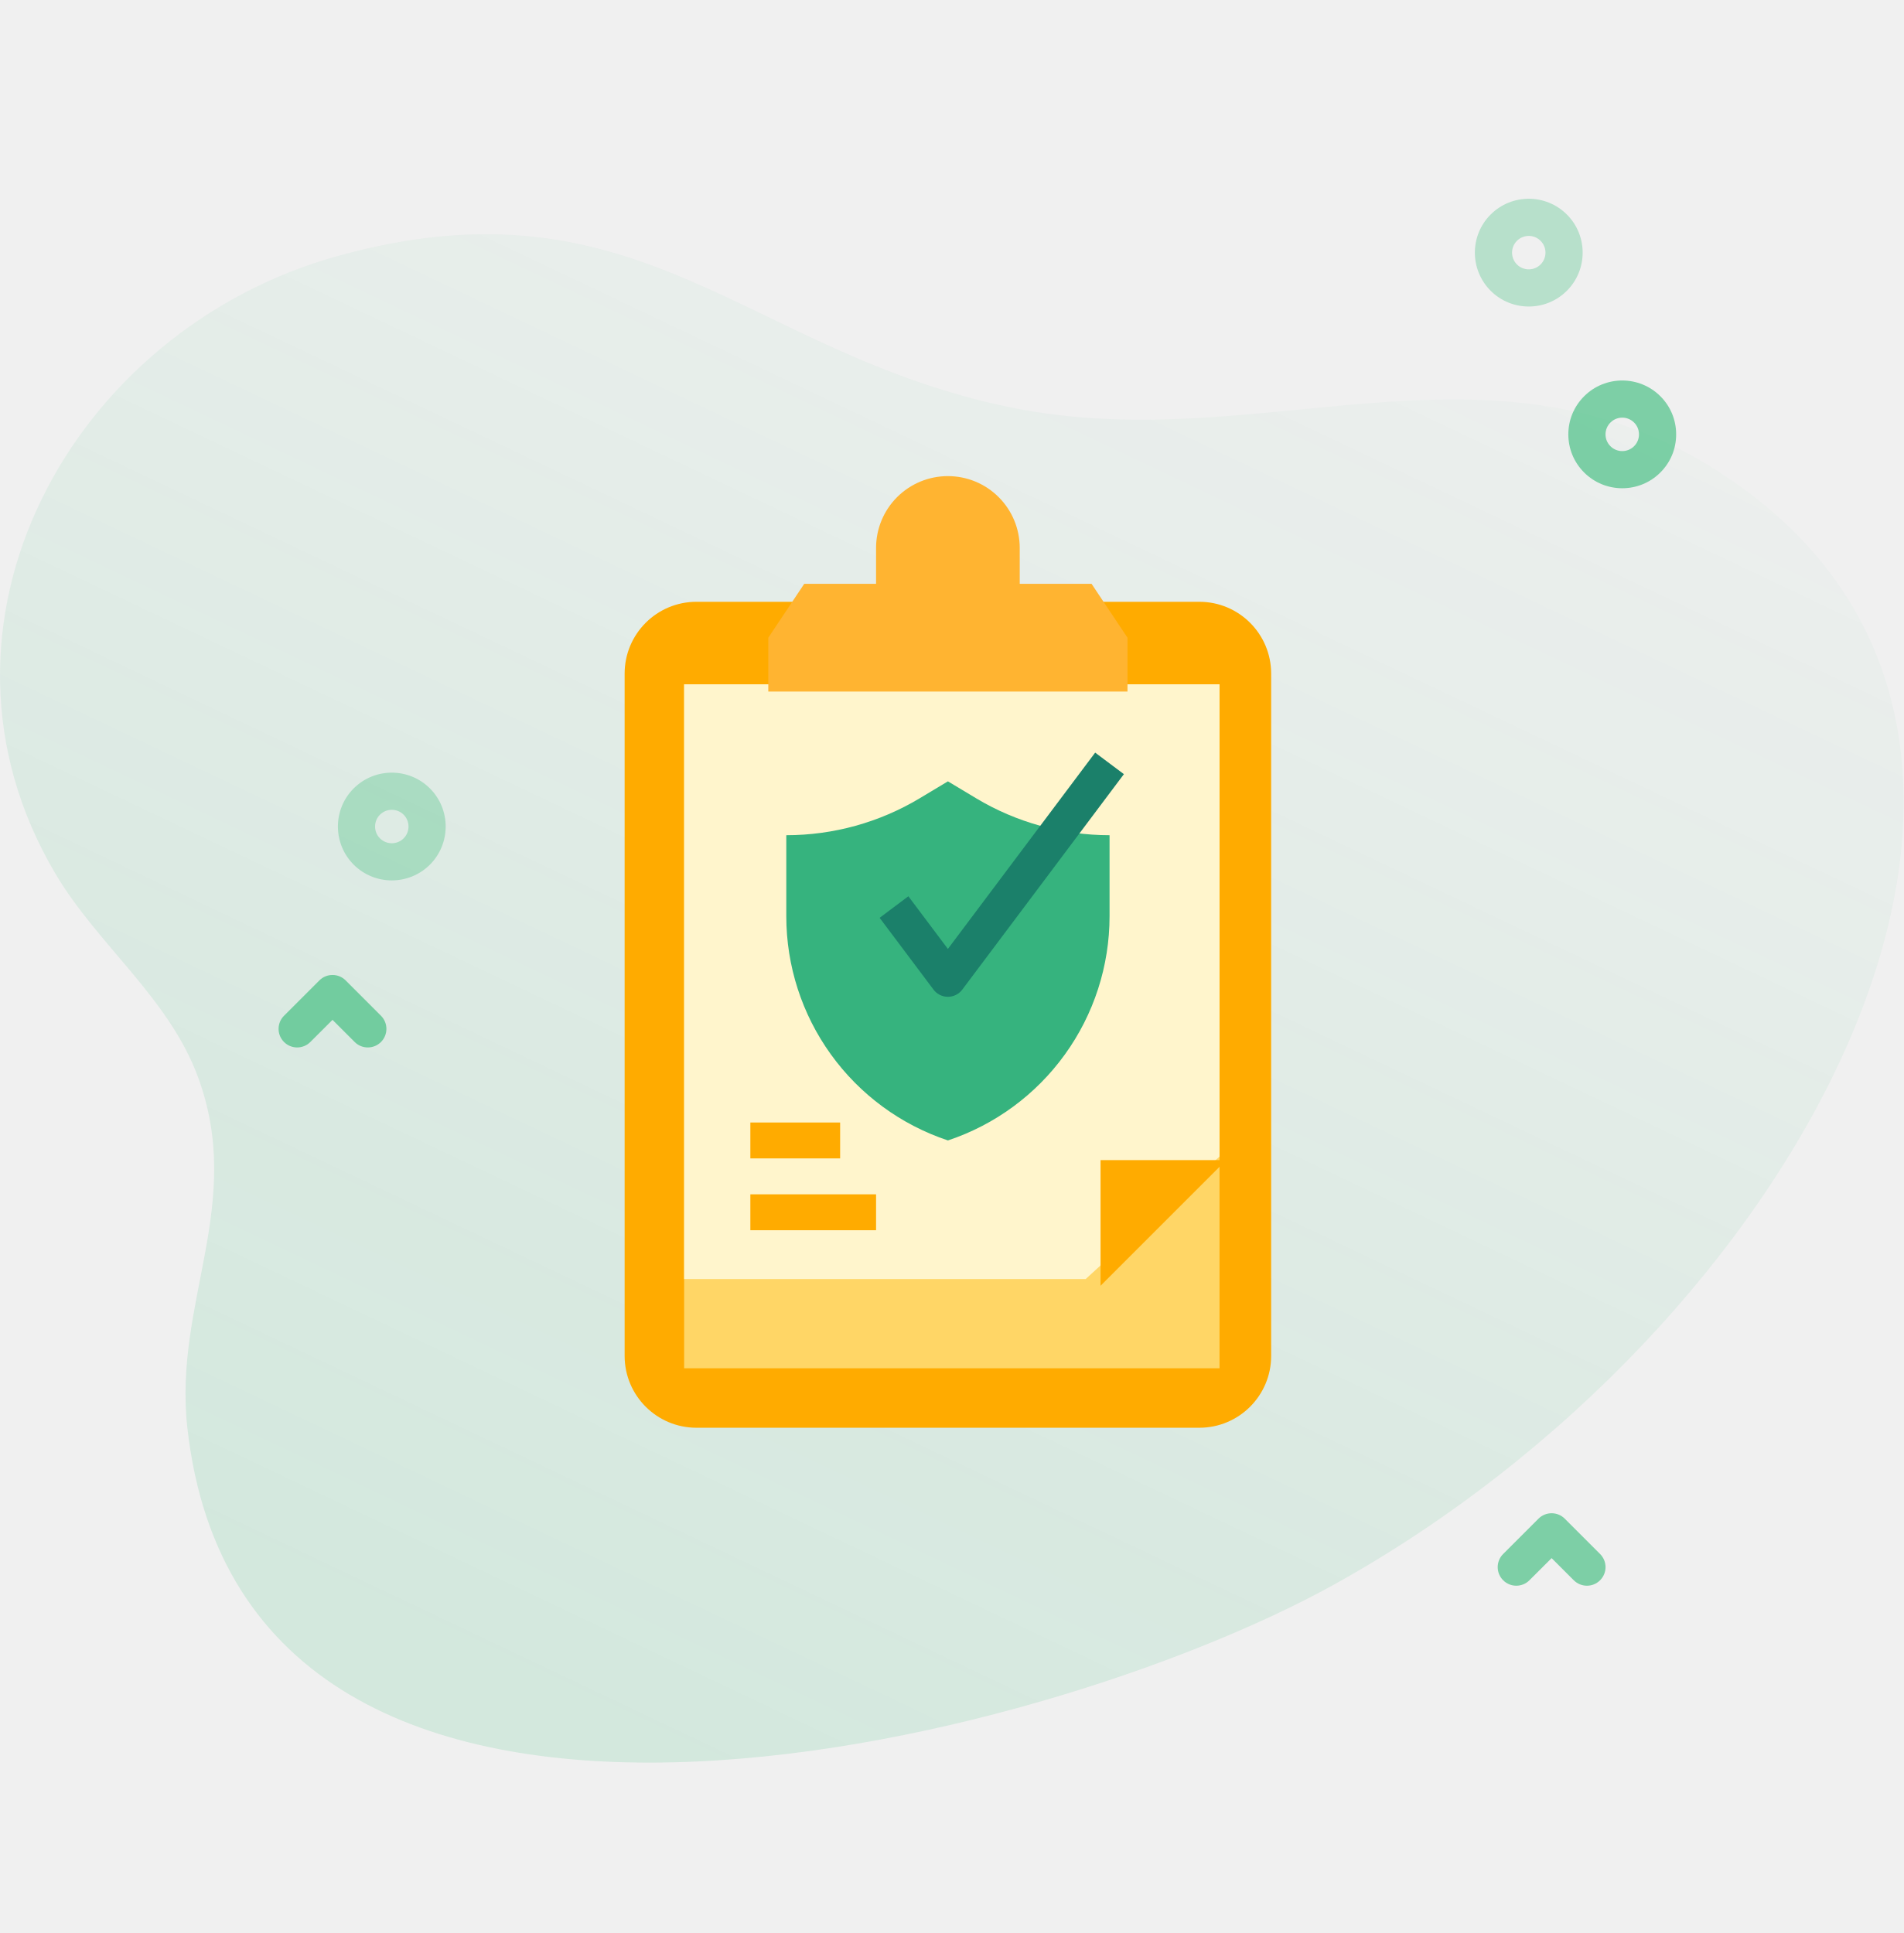
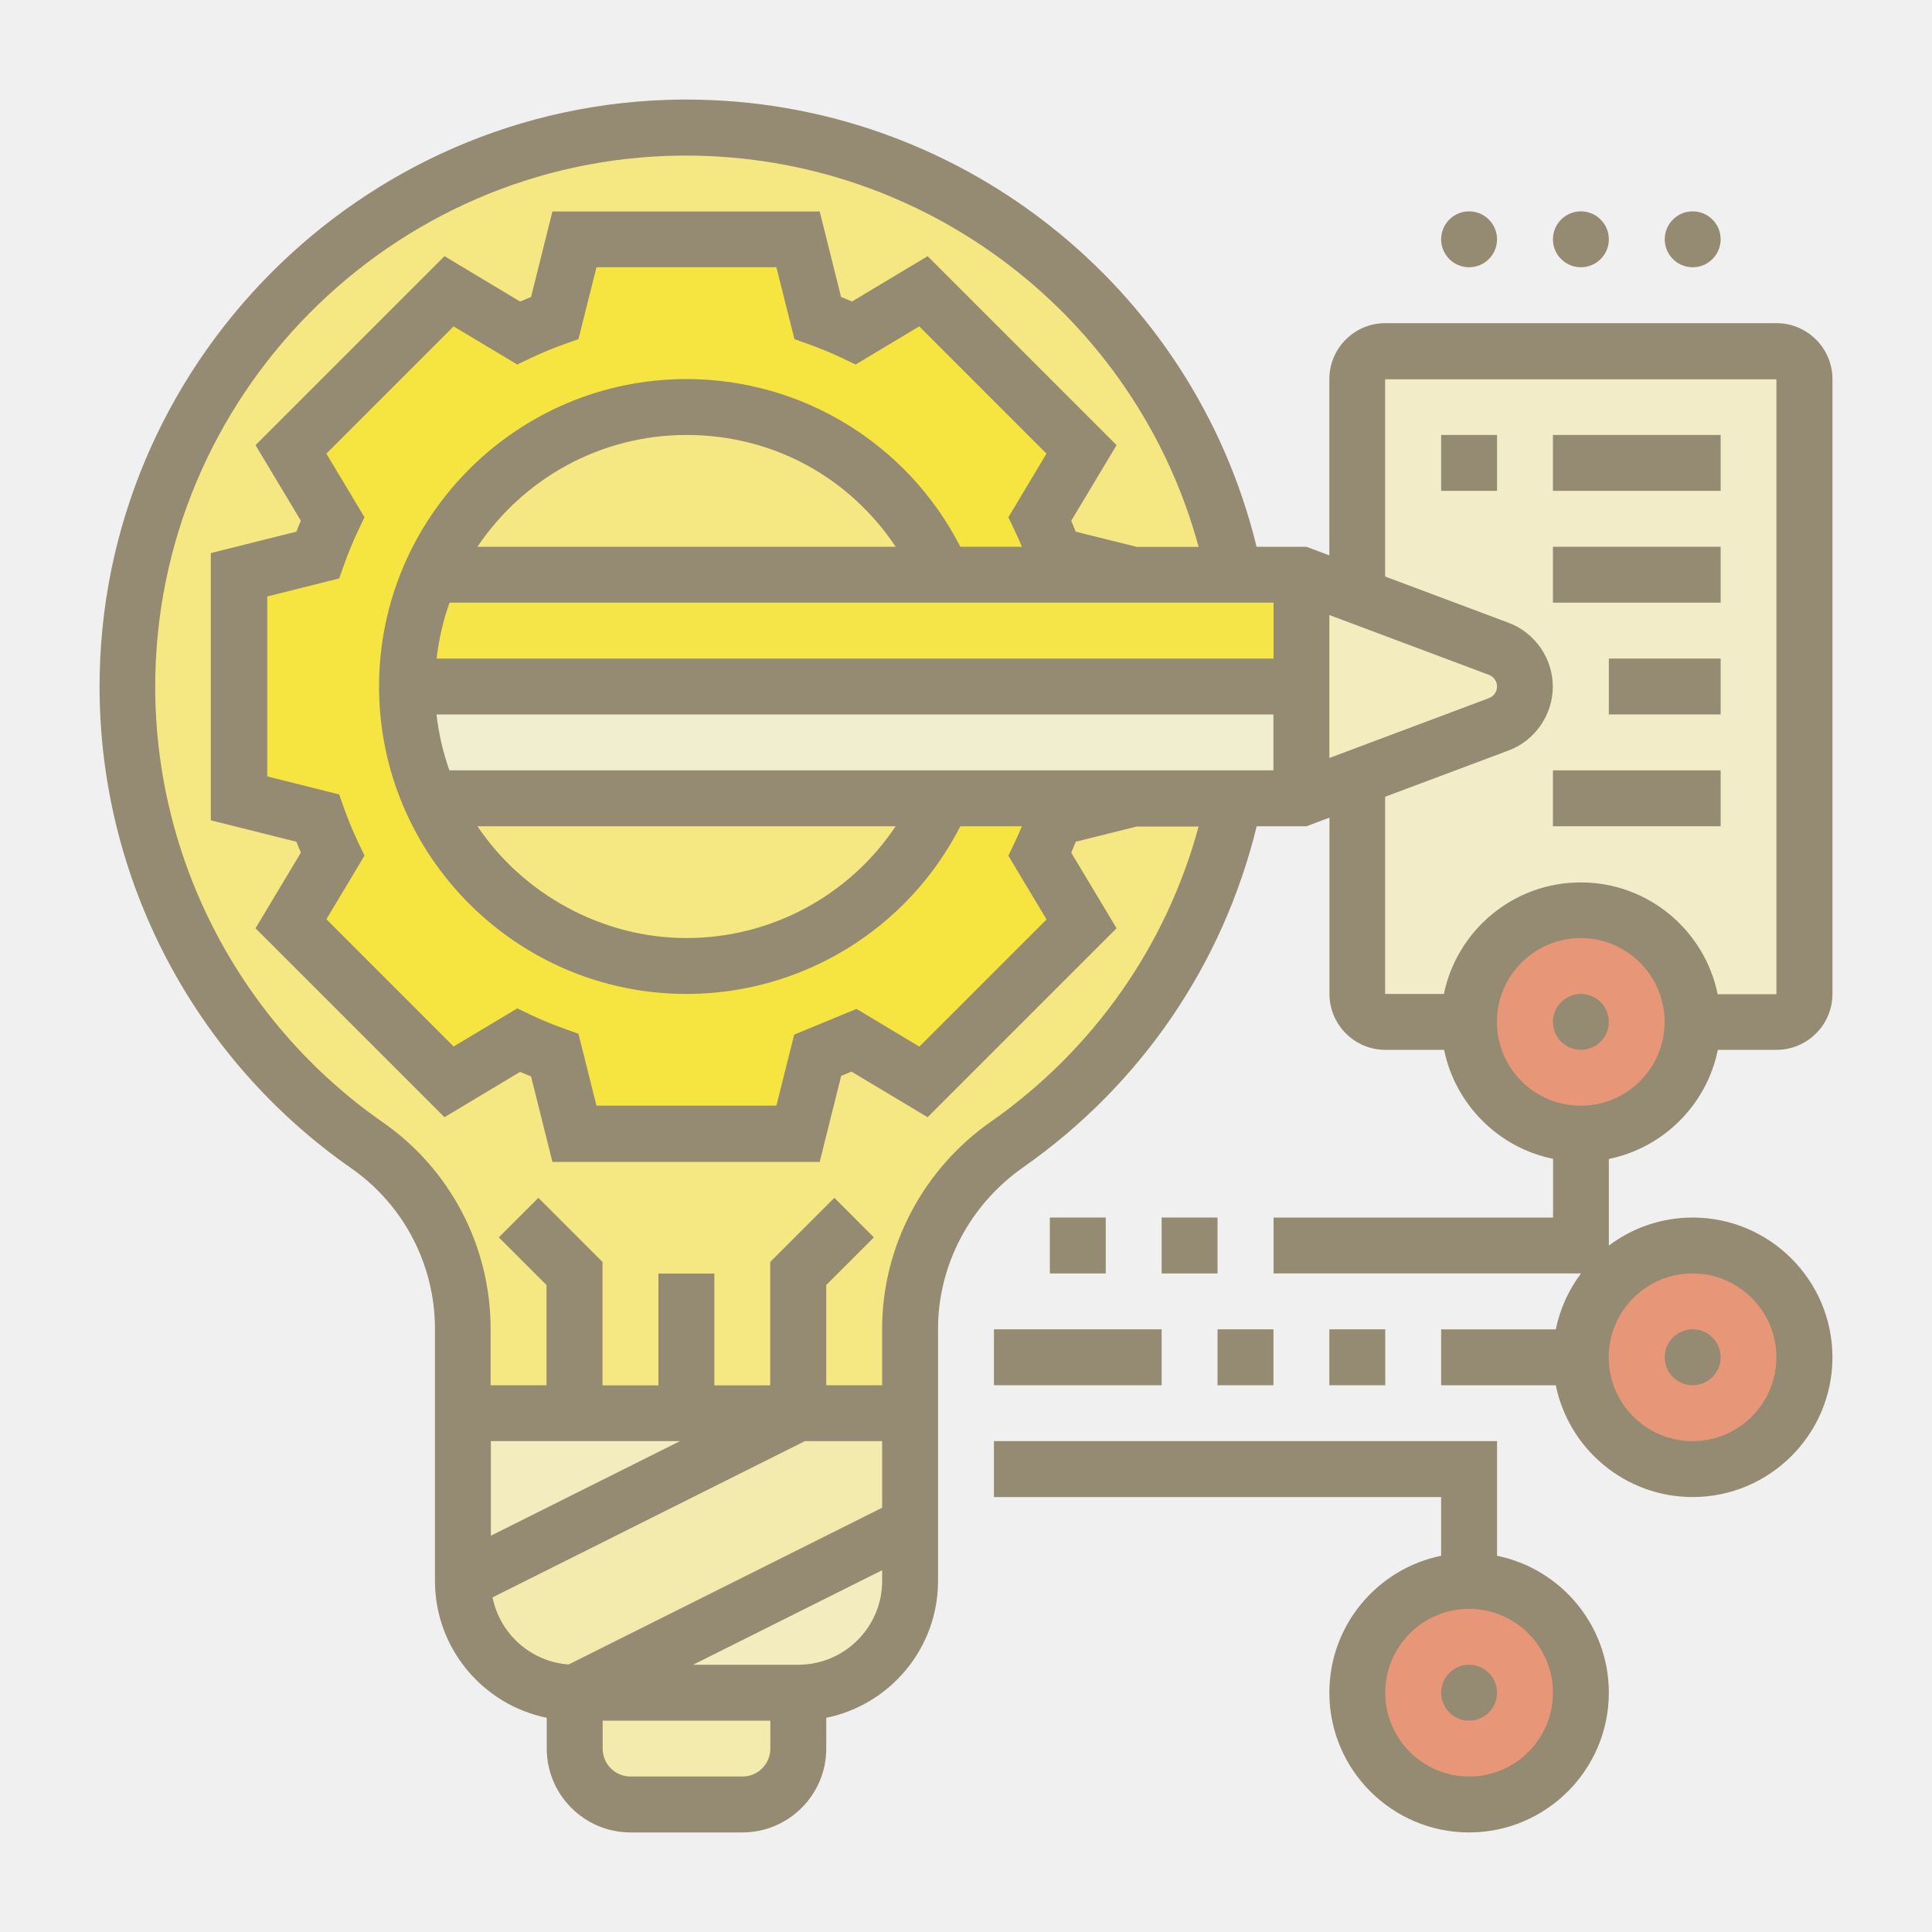
- <svg xmlns="http://www.w3.org/2000/svg" width="64" height="65" viewBox="0 0 64 65" fill="none">
-   <g clip-path="url(#clip0_296_3262)">
-     <path d="M58.934 16.674C50.757 10.388 42.826 15.511 33.98 13.7C25.069 11.875 21.519 5.8 11.37 8.604C2.38 11.088 -3.075 21.048 1.867 29.386C3.275 31.763 5.675 33.555 6.655 36.214C8.237 40.503 5.829 43.795 6.299 48.01C8.25 65.523 34.996 58.74 44.837 53.291C60.27 44.746 70.712 25.729 58.934 16.674Z" fill="url(#paint0_linear_296_3262)" fill-opacity="0.12" />
-     <path opacity="0.24" d="M51.397 10.307C50.932 10.307 50.468 10.13 50.115 9.777C49.408 9.07 49.408 7.92 50.115 7.214C50.822 6.507 51.972 6.507 52.678 7.214C53.385 7.92 53.385 9.07 52.678 9.777C52.325 10.13 51.861 10.307 51.397 10.307ZM51.397 7.933C51.253 7.933 51.109 7.988 50.999 8.098C50.78 8.317 50.78 8.674 50.999 8.893C51.218 9.112 51.575 9.112 51.794 8.893C52.014 8.674 52.014 8.317 51.794 8.098C51.685 7.988 51.541 7.933 51.397 7.933Z" fill="#00AB55" />
-     <path opacity="0.48" d="M54.54 16.418C54.076 16.418 53.612 16.242 53.258 15.888C52.916 15.546 52.727 15.091 52.727 14.607C52.727 14.122 52.916 13.667 53.258 13.325C53.965 12.618 55.115 12.618 55.822 13.325C56.164 13.667 56.352 14.122 56.352 14.607C56.352 15.091 56.164 15.546 55.821 15.888C55.468 16.241 55.004 16.418 54.54 16.418ZM54.54 14.044C54.396 14.044 54.252 14.099 54.142 14.209C54.036 14.315 53.977 14.456 53.977 14.607C53.977 14.757 54.036 14.898 54.142 15.004C54.362 15.224 54.718 15.224 54.938 15.004C55.044 14.898 55.102 14.757 55.102 14.607C55.102 14.456 55.044 14.315 54.938 14.209C54.828 14.099 54.684 14.044 54.54 14.044Z" fill="#00AB55" />
-     <path opacity="0.24" d="M13.172 29.605C12.708 29.605 12.244 29.428 11.89 29.075C11.184 28.368 11.184 27.218 11.89 26.512C12.597 25.805 13.747 25.805 14.454 26.512C15.16 27.218 15.16 28.368 14.454 29.075C14.1 29.428 13.636 29.605 13.172 29.605ZM13.172 27.231C13.028 27.231 12.884 27.286 12.774 27.395C12.555 27.615 12.555 27.972 12.774 28.191C12.993 28.41 13.35 28.41 13.57 28.191C13.789 27.972 13.789 27.615 13.57 27.395C13.46 27.286 13.316 27.231 13.172 27.231Z" fill="#00AB55" />
-     <path opacity="0.48" d="M12.366 35.222C12.206 35.222 12.046 35.161 11.924 35.039L11.179 34.294L10.433 35.039C10.189 35.283 9.793 35.283 9.549 35.039C9.305 34.795 9.305 34.4 9.549 34.156L10.737 32.968C10.981 32.724 11.377 32.724 11.621 32.968L12.808 34.156C13.052 34.4 13.052 34.795 12.808 35.039C12.686 35.161 12.526 35.222 12.366 35.222Z" fill="#00AB55" />
-     <path opacity="0.48" d="M53.352 53.322C53.193 53.322 53.033 53.261 52.91 53.139L52.165 52.394L51.419 53.139C51.175 53.383 50.78 53.383 50.536 53.139C50.291 52.895 50.291 52.499 50.536 52.255L51.723 51.068C51.967 50.824 52.363 50.824 52.607 51.068L53.794 52.255C54.039 52.5 54.039 52.895 53.794 53.139C53.672 53.261 53.513 53.322 53.352 53.322Z" fill="#00AB55" />
-     <path d="M40.321 20.236H23.415C22.081 20.236 21 21.317 21 22.651V45.595C21 46.928 22.081 48.01 23.415 48.01H40.321C41.655 48.01 42.736 46.928 42.736 45.595V22.651C42.736 21.317 41.655 20.236 40.321 20.236Z" fill="#FFAB00" />
-     <path d="M23 23.01H41V46.01H23V23.01Z" fill="#FFD666" />
-     <path d="M36.5 43.01H23V23.01H41V38.892L36.5 43.01Z" fill="#FFF5CC" />
-     <path d="M34.283 19.632V18.425C34.283 17.784 34.029 17.17 33.575 16.717C33.123 16.264 32.508 16.01 31.868 16.01C31.227 16.01 30.613 16.264 30.16 16.717C29.707 17.17 29.453 17.784 29.453 18.425V19.632H27.038L25.83 21.444V23.255H37.906V21.444L36.698 19.632H34.283Z" fill="#FFB431" />
-     <path d="M37 43.236V39.01H41.226L37 43.236Z" fill="#FFAB00" />
-     <path d="M31.869 38.349C30.286 37.822 28.91 36.81 27.935 35.457C26.959 34.104 26.435 32.478 26.435 30.81V28.085C28.015 28.085 29.566 27.656 30.921 26.843L31.869 26.274L32.816 26.843C34.172 27.656 35.722 28.085 37.303 28.085V30.81C37.303 32.478 36.778 34.104 35.802 35.457C34.827 36.81 33.451 37.822 31.869 38.349Z" fill="#36B37E" />
-     <path d="M31.868 33.519C31.774 33.519 31.681 33.497 31.598 33.455C31.514 33.413 31.441 33.353 31.385 33.278L29.573 30.863L30.539 30.138L31.868 31.909L36.819 25.308L37.785 26.032L32.351 33.278C32.294 33.353 32.221 33.413 32.138 33.455C32.054 33.497 31.961 33.519 31.868 33.519Z" fill="#1B806A" />
-     <path d="M25.227 37.746H28.245V38.953H25.227V37.746Z" fill="#FFAB00" />
-     <path d="M25.227 40.161H29.453V41.368H25.227V40.161Z" fill="#FFAB00" />
+ <svg xmlns="http://www.w3.org/2000/svg" id="new" viewBox="0 0 150 150">
+   <defs>
+     <style>
+       .cls-1 {
+         fill: #f3eaad;
+       }
+ 
+       .cls-2 {
+         fill: #f6e540;
+       }
+ 
+       .cls-3 {
+         fill: #f6e548;
+       }
+ 
+       .cls-4 {
+         fill: #958a72;
+       }
+ 
+       .cls-5 {
+         fill: #f1edcf;
+       }
+ 
+       .cls-6 {
+         fill: #f5e781;
+       }
+ 
+       .cls-7 {
+         fill: #e89678;
+       }
+ 
+       .cls-8 {
+         fill: #f2edc8;
+       }
+ 
+       .cls-9 {
+         fill: #f2ecbf;
+       }
+     </style>
+   </defs>
+   <g>
+     <path class="cls-1" d="M61.98,131.42v4.34c0,2.4-1.94,4.34-4.34,4.34h-8.68c-2.4,0-4.34-1.94-4.34-4.34v-4.34h17.36Z" />
+     <path class="cls-6" d="M53.74,9.91c23.73,.23,43,19.73,42.96,43.46-.02,14.73-7.38,27.73-18.62,35.56-4.65,3.24-7.42,8.56-7.42,14.23v6.56H35.94v-6.56c0-5.67-2.77-10.99-7.42-14.23-11.23-7.83-18.6-20.83-18.62-35.56-.04-23.73,19.22-43.23,42.96-43.46h.88Z" />
+     <path class="cls-1" d="M70.66,109.72v8.68l-26.04,13.02c-4.79,0-8.68-3.89-8.68-8.68l26.04-13.02h8.68Z" />
+     <path class="cls-9" d="M70.66,118.4v4.34c0,4.79-3.89,8.68-8.68,8.68h-17.36l26.04-13.02Z" />
+     <path class="cls-9" d="M61.98,109.72l-26.04,13.02v-13.02h26.04Z" />
+     <path class="cls-2" d="M88.02,44.62h-14.83c-3.35-7.66-10.99-13.02-19.89-13.02s-16.54,5.36-19.89,13.02h0c-1.16,2.66-1.81,5.59-1.81,8.68s.65,6.02,1.81,8.68h0c3.35,7.66,10.99,13.02,19.89,13.02s16.55-5.36,19.89-13.02h14.83l-6.1,1.52c-.34,.96-.74,1.9-1.17,2.82l3.24,5.39-12.28,12.28-5.39-3.24-2.82,1.17-1.52,6.1h-17.36l-1.52-6.1c-.96-.34-1.9-.74-2.82-1.17l-5.39,3.24-12.28-12.28,3.24-5.39c-.43-.92-.82-1.86-1.17-2.82l-6.1-1.52v-17.36l6.1-1.52c.34-.96,.74-1.9,1.17-2.82l-3.24-5.39,12.28-12.28,5.39,3.24c.92-.43,1.86-.82,2.82-1.17l1.52-6.1h17.36l1.52,6.1c.96,.34,1.9,.74,2.82,1.17l5.39-3.24,12.28,12.28-3.24,5.39c.43,.92,.82,1.86,1.17,2.82l6.1,1.52Z" />
+     <path class="cls-8" d="M140.1,29.43v47.74c0,1.2-.97,2.17-2.17,2.17h-6.51c0-4.79-3.89-8.68-8.68-8.68s-8.68,3.89-8.68,8.68h-6.51c-1.2,0-2.17-.97-2.17-2.17v-16.82l10.99-4.12c.61-.23,1.12-.64,1.48-1.15,.36-.52,.56-1.13,.56-1.78,0-1.3-.81-2.47-2.03-2.93l-10.99-4.12V29.43c0-1.2,.97-2.17,2.17-2.17h30.38c1.2,0,2.17,.97,2.17,2.17Z" />
+     <circle class="cls-7" cx="114.06" cy="131.42" r="8.68" />
+     <circle class="cls-7" cx="131.42" cy="105.38" r="8.68" />
+     <circle class="cls-7" cx="122.74" cy="79.34" r="8.68" />
+     <path class="cls-9" d="M105.38,46.25l10.99,4.12c1.22,.46,2.03,1.63,2.03,2.93,0,.65-.2,1.27-.56,1.78-.36,.51-.87,.92-1.48,1.15l-10.99,4.12-4.34,1.63v-17.36l4.34,1.63Z" />
+     <path class="cls-5" d="M101.04,53.3v8.68H33.41c-1.16-2.66-1.81-5.59-1.81-8.68H101.04Z" />
+     <path class="cls-3" d="M101.04,44.62v8.68H31.6c0-3.09,.65-6.02,1.81-8.68H101.04Z" />
  </g>
-   <defs>
-     <linearGradient id="paint0_linear_296_3262" x1="43.841" y1="68.412" x2="70.198" y2="12.931" gradientUnits="userSpaceOnUse">
-       <stop stop-color="#00AB55" />
-       <stop offset="1" stop-color="#00AB55" stop-opacity="0.01" />
-     </linearGradient>
-     <clipPath id="clip0_296_3262">
-       <rect width="64" height="64" fill="white" transform="translate(0 0.00976562)" />
-     </clipPath>
-   </defs>
+   <g>
+     <circle class="cls-4" cx="122.74" cy="79.34" r="2.17" />
+     <circle class="cls-4" cx="122.74" cy="18.58" r="2.17" />
+     <circle class="cls-4" cx="131.42" cy="18.58" r="2.17" />
+     <circle class="cls-4" cx="114.06" cy="18.58" r="2.17" />
+     <path class="cls-4" d="M133.37,81.51h4.56c2.39,0,4.34-1.95,4.34-4.34V29.43c0-2.39-1.95-4.34-4.34-4.34h-30.38c-2.39,0-4.34,1.95-4.34,4.34v13.69l-1.78-.67h-3.87C92.62,22.17,74.32,7.73,53.3,7.73c-.15,0-.3,0-.45,0C27.93,7.98,7.7,28.46,7.73,53.37c.02,14.87,7.33,28.82,19.55,37.34,4.06,2.83,6.49,7.49,6.49,12.45v19.58c0,5.24,3.73,9.62,8.68,10.63v2.39c0,3.59,2.92,6.51,6.51,6.51h8.68c3.59,0,6.51-2.92,6.51-6.51v-2.39c4.95-1.01,8.68-5.39,8.68-10.63v-19.58c0-4.94,2.47-9.63,6.61-12.53,9.13-6.4,15.51-15.75,18.13-26.48h3.87l1.78-.67v13.69c0,2.39,1.95,4.34,4.34,4.34h4.56c.87,4.24,4.22,7.6,8.46,8.46v4.56h-21.7v4.34h23.87c-.95,1.26-1.63,2.74-1.96,4.34h-8.9v4.34h8.9c1.01,4.95,5.39,8.68,10.63,8.68,5.98,0,10.85-4.87,10.85-10.85s-4.87-10.85-10.85-10.85c-2.44,0-4.7,.81-6.51,2.18v-6.73c4.24-.86,7.6-4.22,8.46-8.46Zm-52.11-10.13l-9.88,9.88-4.88-2.93-4.84,2-1.38,5.51h-13.97l-1.4-5.58-1.09-.39c-.89-.32-1.77-.68-2.61-1.08l-1.05-.5-4.94,2.96-9.88-9.88,2.96-4.94-.5-1.05c-.4-.85-.77-1.73-1.08-2.61l-.39-1.09-5.58-1.4v-13.97l5.58-1.4,.39-1.09c.32-.89,.68-1.77,1.08-2.61l.5-1.05-2.96-4.94,9.88-9.88,4.94,2.96,1.05-.5c.85-.4,1.73-.77,2.61-1.08l1.09-.39,1.4-5.58h13.97l1.4,5.58,1.09,.39c.89,.32,1.77,.68,2.61,1.08l1.05,.5,4.94-2.96,9.88,9.88-2.96,4.94,.5,1.05c.19,.41,.38,.82,.55,1.24h-4.78c-4.06-7.95-12.25-13.02-21.26-13.02-13.16,0-23.87,10.71-23.87,23.87s10.71,23.87,23.87,23.87c9.01,0,17.2-5.07,21.26-13.02h4.78c-.17,.42-.36,.83-.55,1.24l-.5,1.05,2.96,4.94Zm17.61-20.25H33.9c.17-1.5,.51-2.96,1-4.34h63.98v4.34Zm-61.8-8.68c3.51-5.23,9.47-8.68,16.23-8.68s12.66,3.32,16.24,8.68H37.07Zm0,21.7h32.47c-3.58,5.36-9.64,8.68-16.24,8.68s-12.72-3.45-16.23-8.68Zm-2.18-4.34c-.49-1.38-.83-2.84-1-4.34H98.87v4.34H34.89Zm68.32-.96v-11.1l12.4,4.65c.37,.14,.62,.5,.62,.9s-.25,.76-.62,.9l-12.4,4.65ZM38.11,111.89h14.68l-14.68,7.34v-7.34Zm.13,12.13l24.25-12.13h6v5.17l-24.34,12.17c-2.94-.21-5.34-2.38-5.91-5.21Zm19.4,13.91h-8.68c-1.2,0-2.17-.97-2.17-2.17v-2.17h13.02v2.17c0,1.2-.97,2.17-2.17,2.17Zm4.34-8.68h-8.17l14.68-7.34v.83c0,3.59-2.92,6.51-6.51,6.51Zm14.96-42.17c-5.29,3.71-8.45,9.72-8.45,16.08v4.39h-4.34v-7.78l3.7-3.7-3.07-3.07-4.98,4.98v9.58h-4.34v-8.68h-4.34v8.68h-4.34v-9.58l-4.98-4.98-3.07,3.07,3.7,3.7v7.78h-4.34v-4.39c0-6.38-3.12-12.37-8.35-16.01-11.05-7.7-17.67-20.33-17.69-33.78-.03-22.55,18.27-41.07,40.81-41.29,.14,0,.27,0,.41,0,18.66,0,34.96,12.57,39.79,30.38h-4.8l-4.74-1.18c-.11-.28-.23-.57-.35-.85l3.52-5.87-14.67-14.67-5.87,3.52c-.28-.12-.56-.24-.85-.35l-1.66-6.64h-20.75l-1.66,6.64c-.28,.11-.57,.23-.85,.35l-5.87-3.52-14.67,14.67,3.52,5.87c-.12,.28-.24,.56-.35,.85l-6.64,1.66v20.75l6.64,1.66c.11,.28,.23,.57,.35,.85l-3.52,5.87,14.67,14.67,5.87-3.52c.28,.12,.56,.24,.85,.35l1.66,6.64h20.75l1.67-6.68,.8-.33,5.91,3.54,14.67-14.67-3.52-5.87c.12-.28,.24-.56,.35-.85l4.74-1.18h4.8c-2.51,9.27-8.17,17.34-16.14,22.93h0Zm35.16-9.91h-4.56v-15.31l9.58-3.59c2.06-.77,3.44-2.77,3.44-4.96s-1.38-4.19-3.44-4.96l-9.58-3.59v-15.31h30.38v47.74h-4.56c-1.01-4.95-5.39-8.68-10.63-8.68s-9.62,3.73-10.63,8.68h0Zm4.12,2.17c0-3.59,2.92-6.51,6.51-6.51s6.51,2.92,6.51,6.51-2.92,6.51-6.51,6.51-6.51-2.92-6.51-6.51Zm15.19,19.53c3.59,0,6.51,2.92,6.51,6.51s-2.92,6.51-6.51,6.51-6.51-2.92-6.51-6.51,2.92-6.51,6.51-6.51Z" />
+     <circle class="cls-4" cx="131.42" cy="105.38" r="2.17" />
+     <path class="cls-4" d="M111.89,33.77h4.34v4.34h-4.34v-4.34Z" />
+     <path class="cls-4" d="M120.57,33.77h13.02v4.34h-13.02v-4.34Z" />
+     <path class="cls-4" d="M120.57,42.45h13.02v4.34h-13.02v-4.34Z" />
+     <path class="cls-4" d="M124.91,51.13h8.68v4.34h-8.68v-4.34Z" />
+     <path class="cls-4" d="M120.57,59.81h13.02v4.34h-13.02v-4.34Z" />
+     <path class="cls-4" d="M90.19,94.53h4.34v4.34h-4.34v-4.34Z" />
+     <path class="cls-4" d="M81.51,94.53h4.34v4.34h-4.34v-4.34Z" />
+     <circle class="cls-4" cx="114.06" cy="131.42" r="2.17" />
+     <path class="cls-4" d="M116.23,120.79v-8.9h-39.06v4.34h34.72v4.56c-4.95,1.01-8.68,5.39-8.68,10.63,0,5.98,4.87,10.85,10.85,10.85s10.85-4.87,10.85-10.85c0-5.24-3.73-9.62-8.68-10.63Zm-2.17,17.14c-3.59,0-6.51-2.92-6.51-6.51s2.92-6.51,6.51-6.51,6.51,2.92,6.51,6.51-2.92,6.51-6.51,6.51Z" />
+     <path class="cls-4" d="M103.21,103.21h4.34v4.34h-4.34v-4.34Z" />
+     <path class="cls-4" d="M94.53,103.21h4.34v4.34h-4.34v-4.34Z" />
+     <path class="cls-4" d="M77.17,103.21h13.02v4.34h-13.02v-4.34Z" />
+   </g>
</svg>
